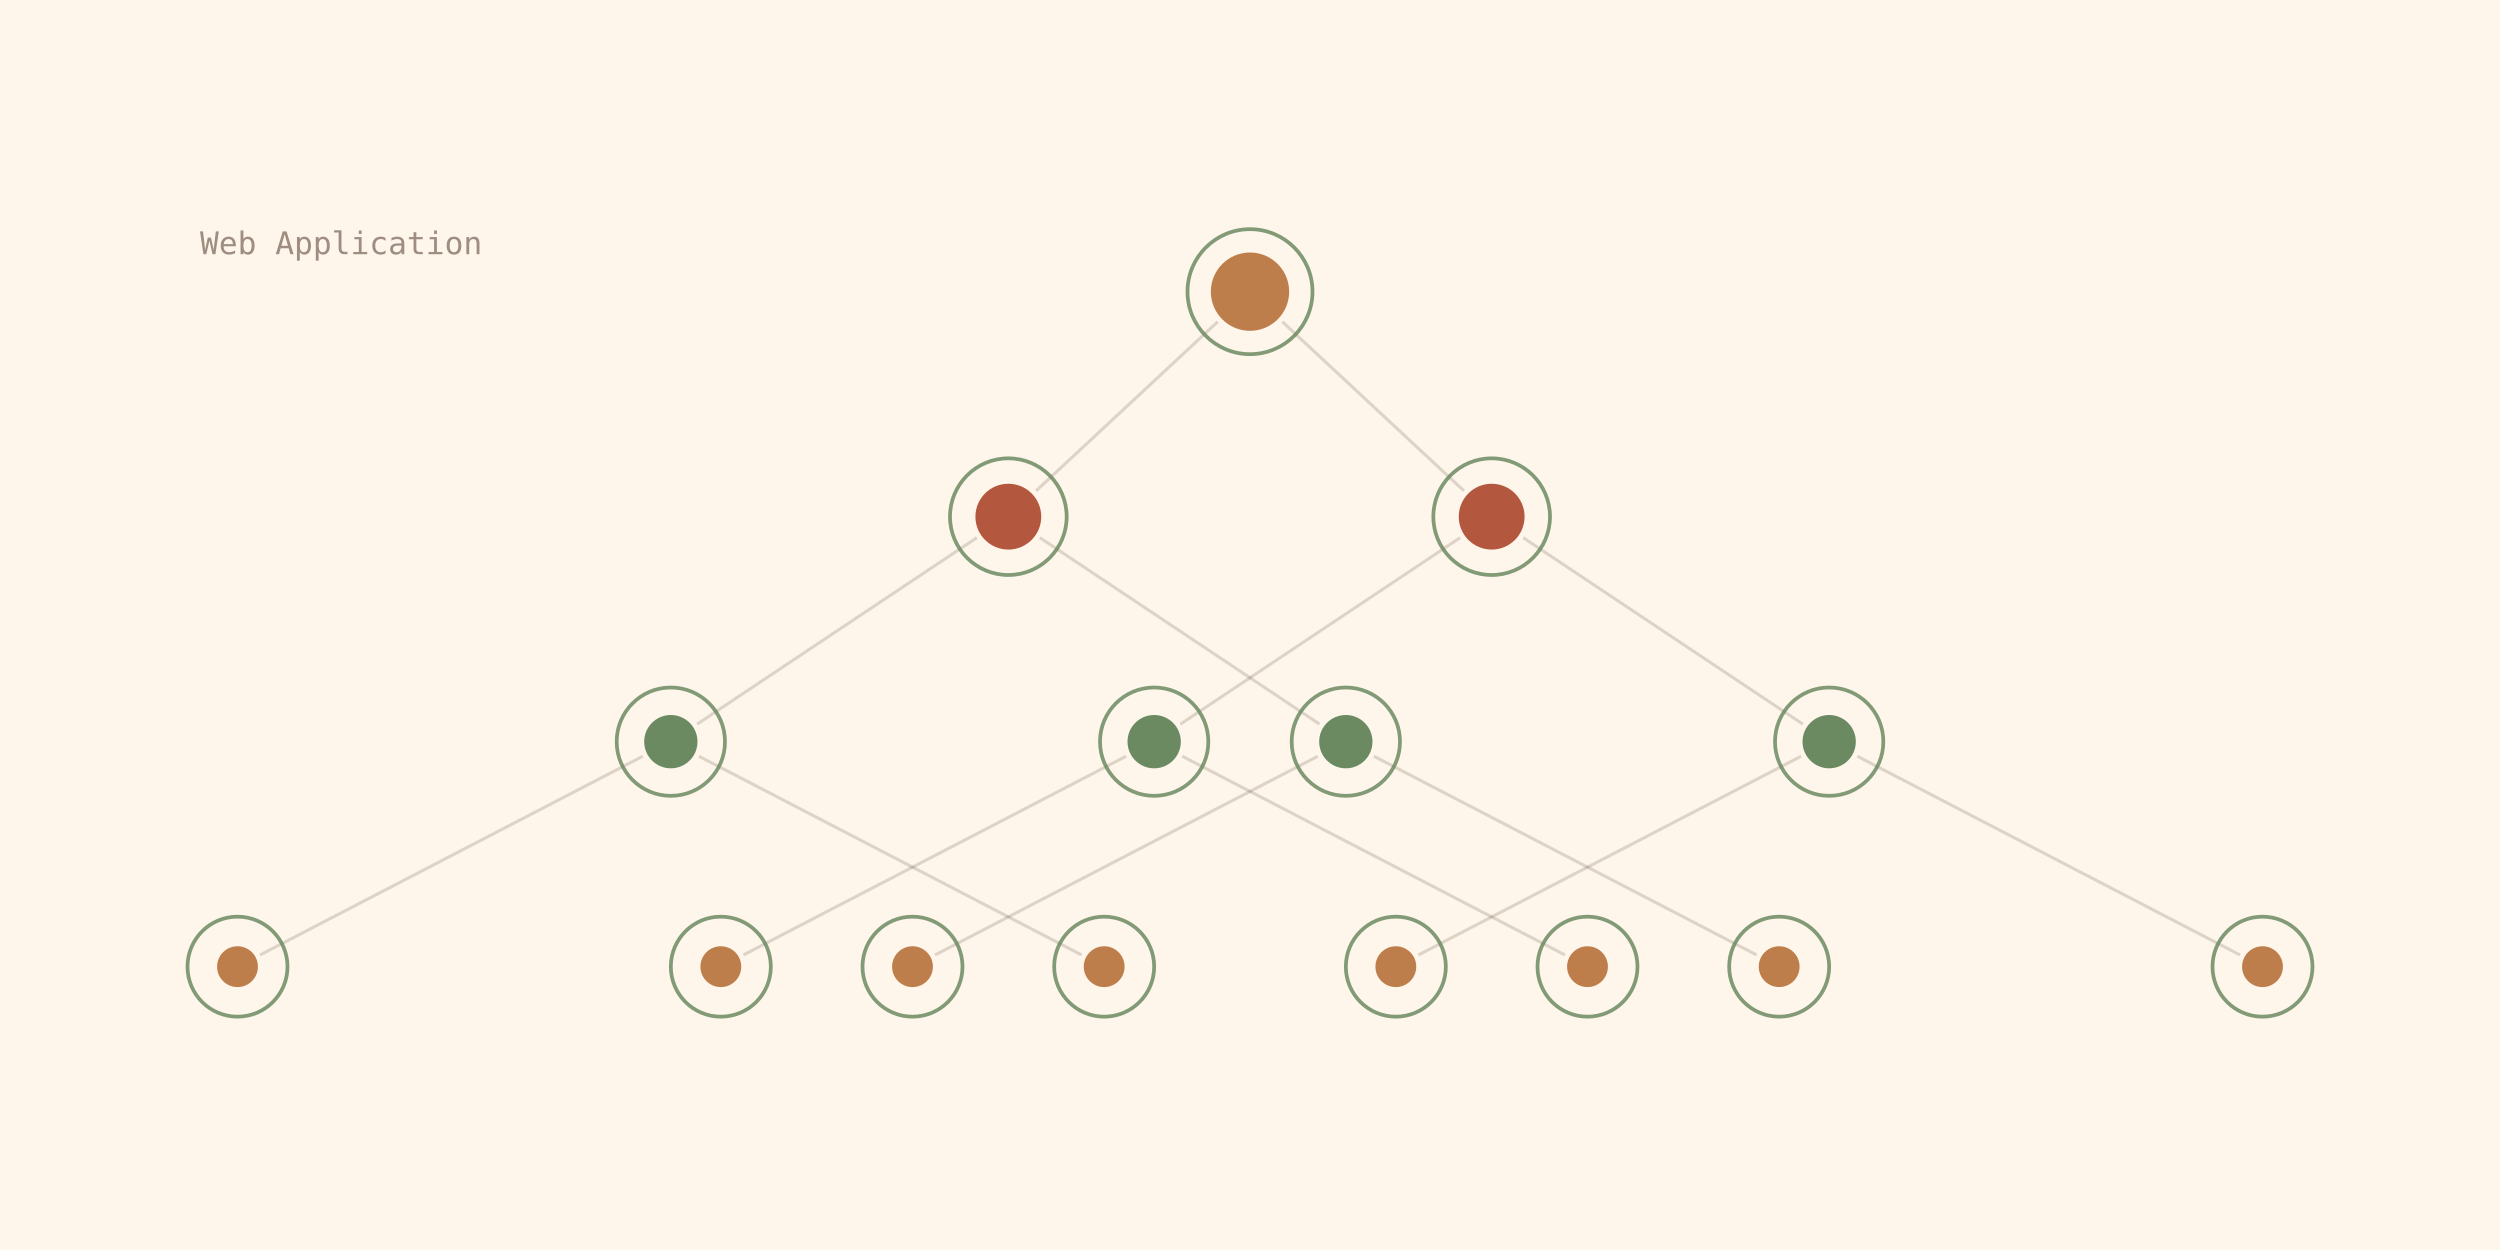
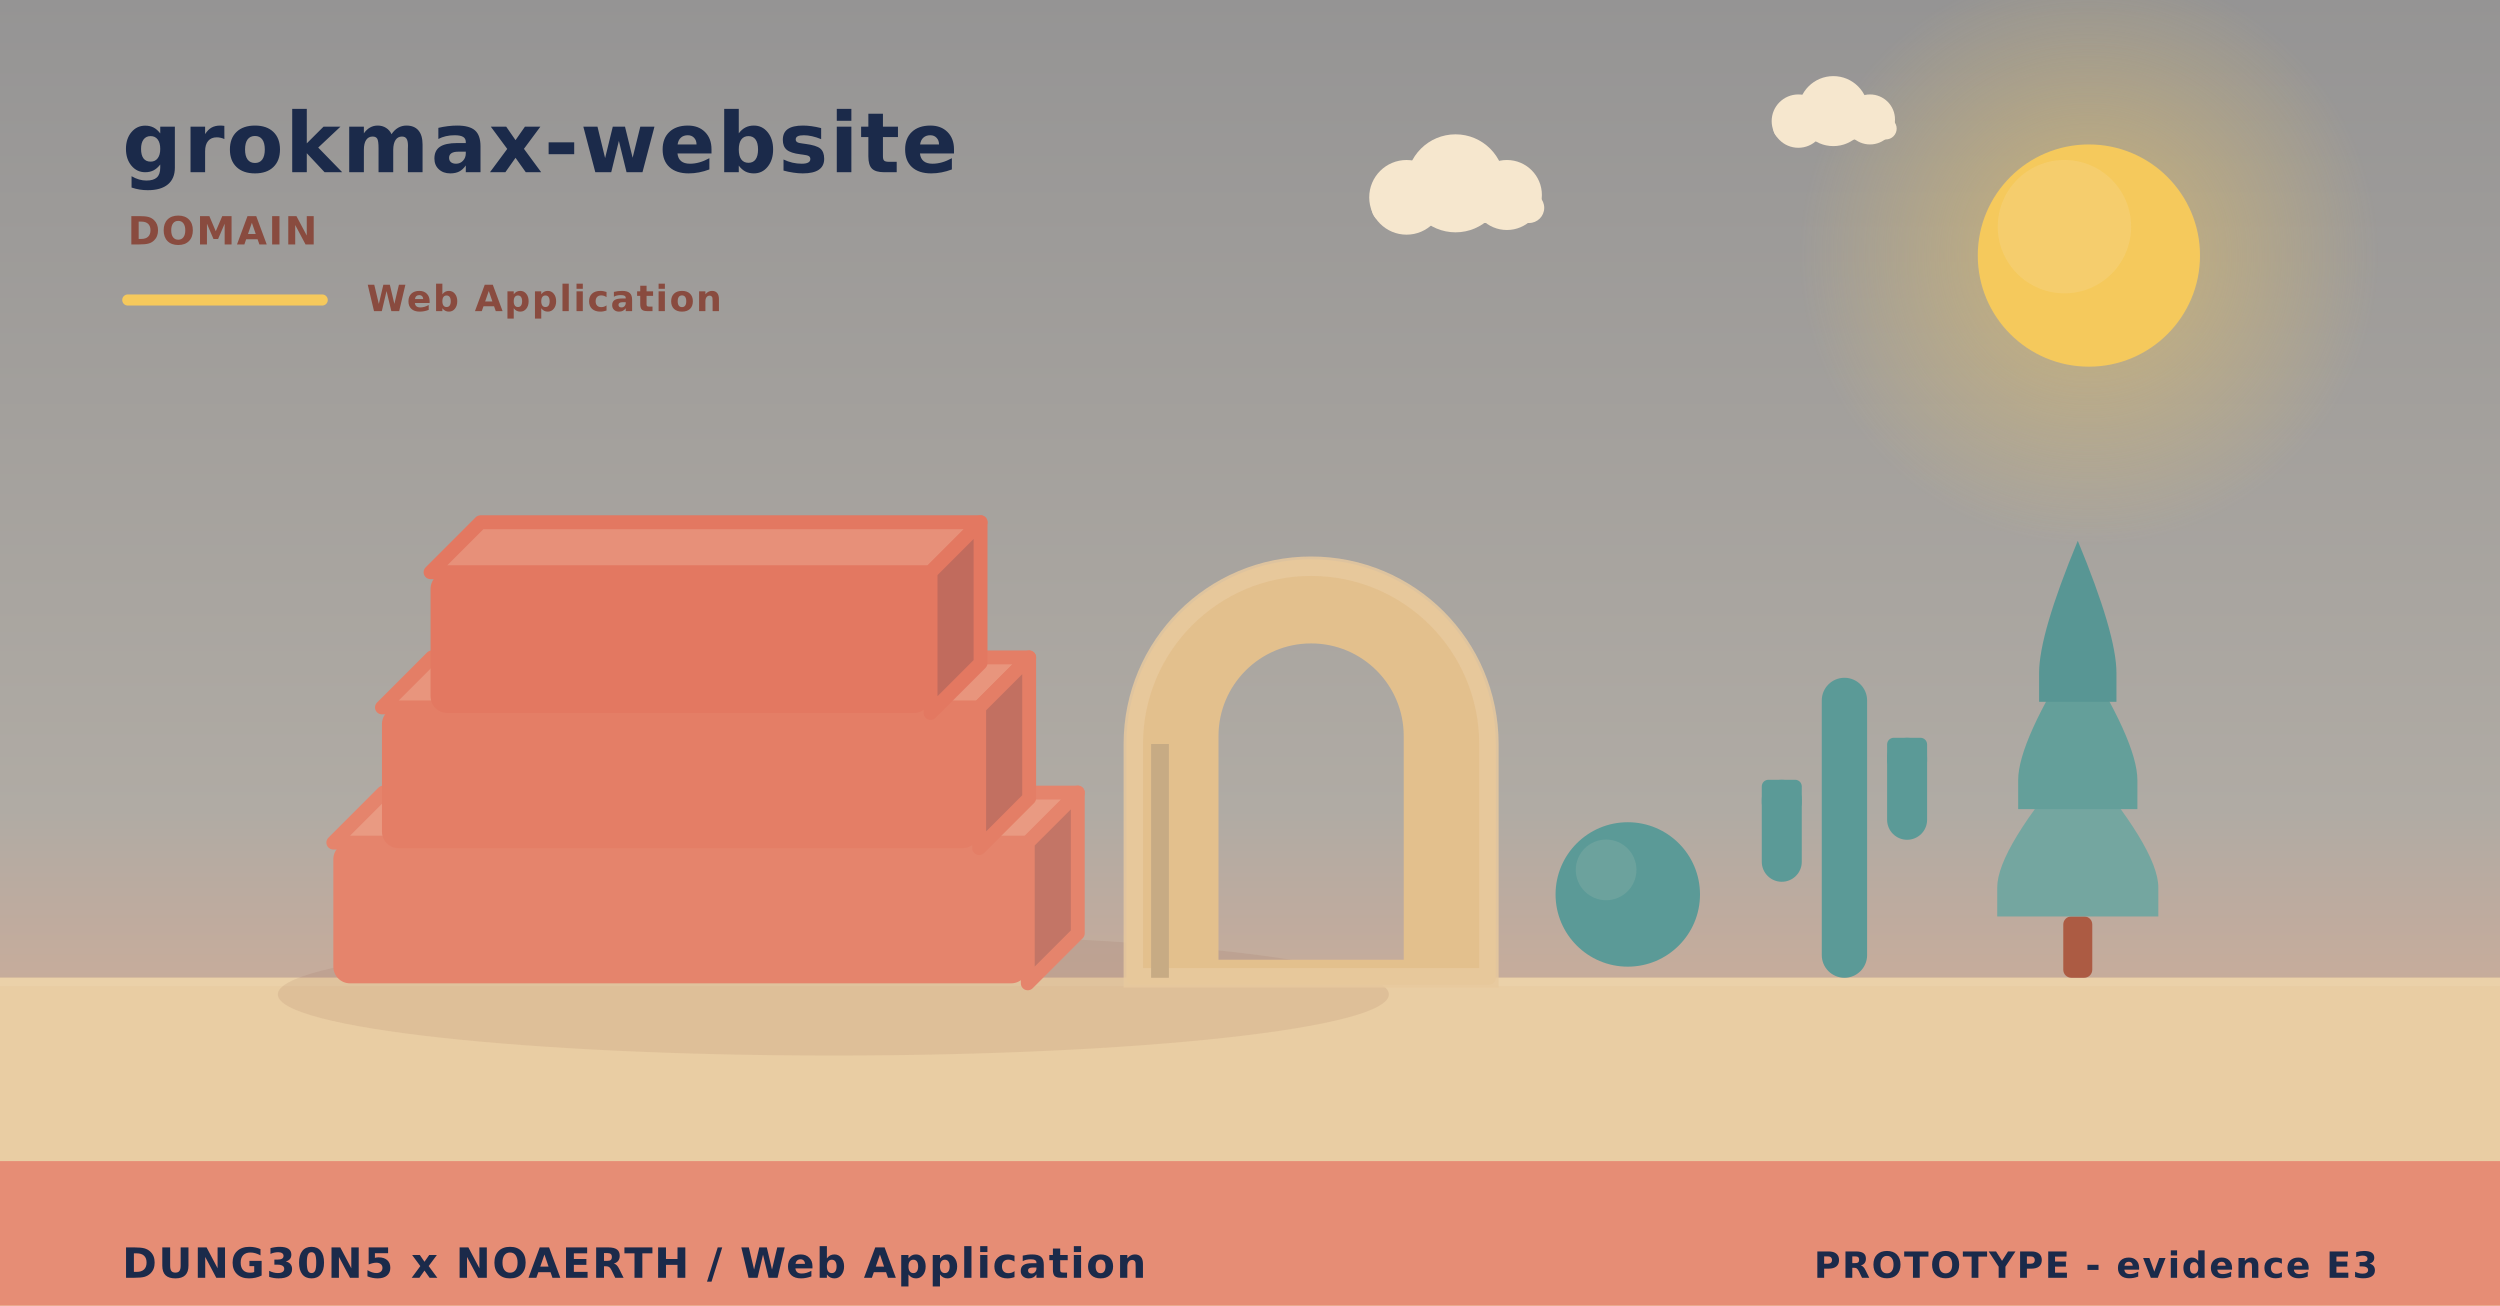
- <svg xmlns="http://www.w3.org/2000/svg" viewBox="0 0 1200 600" width="1200" height="600" role="img" aria-label="grokmax-website domain model">
-   <rect width="1200" height="600" fill="#fef6eb" />
-   <defs>
-     <linearGradient id="gd" x1="0" y1="0" x2="1" y2="1">
-       <stop offset="0%" stop-color="#be7e4c" />
-       <stop offset="100%" stop-color="#b4573f" />
-     </linearGradient>
-   </defs>
-   <line x1="600.00" y1="140.00" x2="716.00" y2="248.00" stroke="rgba(63,37,22,0.300)" stroke-width="1.50" opacity="0.55" />
-   <line x1="600.00" y1="140.00" x2="484.00" y2="248.00" stroke="rgba(63,37,22,0.300)" stroke-width="1.50" opacity="0.55" />
-   <line x1="716.00" y1="248.00" x2="878.00" y2="356.00" stroke="rgba(63,37,22,0.300)" stroke-width="1.50" opacity="0.55" />
-   <line x1="716.00" y1="248.00" x2="554.00" y2="356.00" stroke="rgba(63,37,22,0.300)" stroke-width="1.50" opacity="0.55" />
-   <line x1="484.00" y1="248.00" x2="646.00" y2="356.00" stroke="rgba(63,37,22,0.300)" stroke-width="1.50" opacity="0.55" />
-   <line x1="484.00" y1="248.00" x2="322.00" y2="356.00" stroke="rgba(63,37,22,0.300)" stroke-width="1.50" opacity="0.55" />
-   <line x1="878.00" y1="356.00" x2="1086.00" y2="464.00" stroke="rgba(63,37,22,0.300)" stroke-width="1.50" opacity="0.55" />
-   <line x1="878.00" y1="356.00" x2="670.00" y2="464.00" stroke="rgba(63,37,22,0.300)" stroke-width="1.50" opacity="0.55" />
-   <line x1="554.00" y1="356.00" x2="762.00" y2="464.00" stroke="rgba(63,37,22,0.300)" stroke-width="1.50" opacity="0.55" />
-   <line x1="554.00" y1="356.00" x2="346.00" y2="464.00" stroke="rgba(63,37,22,0.300)" stroke-width="1.50" opacity="0.55" />
-   <line x1="646.00" y1="356.00" x2="854.00" y2="464.00" stroke="rgba(63,37,22,0.300)" stroke-width="1.50" opacity="0.55" />
-   <line x1="646.00" y1="356.00" x2="438.00" y2="464.00" stroke="rgba(63,37,22,0.300)" stroke-width="1.50" opacity="0.55" />
-   <line x1="322.00" y1="356.00" x2="530.00" y2="464.00" stroke="rgba(63,37,22,0.300)" stroke-width="1.50" opacity="0.55" />
-   <line x1="322.00" y1="356.00" x2="114.00" y2="464.00" stroke="rgba(63,37,22,0.300)" stroke-width="1.50" opacity="0.55" />
-   <circle cx="600.00" cy="140.00" r="20.00" fill="#be7e4c" opacity="1.00" stroke="#fef6eb" stroke-width="2.40" />
+ <svg xmlns="http://www.w3.org/2000/svg" width="900" height="470" viewBox="0 0 900 470" role="img" aria-label="grokmax-website - the problem it addresses">
+   <linearGradient id="skym" x1="0" y1="0" x2="0" y2="1">
+     <stop offset="0" stop-color="#959494" />
+     <stop offset="0.62" stop-color="#b0aba4" />
+     <stop offset="1" stop-color="#f3ad8a" />
+   </linearGradient>
+   <rect width="900" height="470" fill="url(#skym)" />
+   <radialGradient id="sunm">
+     <stop offset="0.35" stop-color="#f5c95c" stop-opacity="0.34" />
+     <stop offset="1" stop-color="#f5c95c" stop-opacity="0" />
+   </radialGradient>
+   <circle cx="752" cy="92" r="104" fill="url(#sunm)" />
+   <circle cx="752" cy="92" r="40" fill="#f5c95c" />
+   <circle cx="743.2" cy="81.6" r="24" fill="#f5d27e" opacity="0.5" />
  <g>
-     <circle cx="600.00" cy="140.00" r="30.00" fill="none" stroke="#6c8a62" stroke-width="1.80" opacity="0.85" />
-     <animate attributeName="opacity" values="0.25;1.0;0.25" dur="9.0s" begin="0.0s" repeatCount="indefinite" />
+     <circle cx="524" cy="66" r="17.64" fill="#f6e7ce" />
+     <circle cx="506.36" cy="71.04" r="13.44" fill="#f6e7ce" />
+     <circle cx="542.48" cy="70.2" r="12.6" fill="#f6e7ce" />
+     <rect x="493.76" y="69.36" width="62.16" height="10.92" rx="5.46" fill="#f6e7ce" />
+     <animateTransform attributeName="transform" type="translate" values="0 0;24 0;0 0" dur="36s" begin="0s" repeatCount="indefinite" />
  </g>
-   <circle cx="716.00" cy="248.00" r="17.00" fill="#b4573f" opacity="1.00" stroke="#fef6eb" stroke-width="2.40" />
  <g>
-     <circle cx="716.00" cy="248.00" r="28.00" fill="none" stroke="#6c8a62" stroke-width="1.80" opacity="0.85" />
-     <animate attributeName="opacity" values="0.25;1.0;0.25" dur="9.0s" begin="0.5s" repeatCount="indefinite" />
+     <circle cx="660" cy="40" r="12.6" fill="#f6e7ce" />
+     <circle cx="647.4" cy="43.6" r="9.6" fill="#f6e7ce" />
+     <circle cx="673.2" cy="43" r="9" fill="#f6e7ce" />
+     <rect x="638.4" y="42.4" width="44.4" height="7.8" rx="3.9" fill="#f6e7ce" />
+     <animateTransform attributeName="transform" type="translate" values="0 0;-18 0;0 0" dur="46s" begin="3s" repeatCount="indefinite" />
  </g>
-   <circle cx="484.00" cy="248.00" r="17.00" fill="#b4573f" opacity="1.00" stroke="#fef6eb" stroke-width="2.40" />
-   <g>
-     <circle cx="484.00" cy="248.00" r="28.00" fill="none" stroke="#6c8a62" stroke-width="1.80" opacity="0.85" />
-     <animate attributeName="opacity" values="0.25;1.0;0.25" dur="9.0s" begin="0.62s" repeatCount="indefinite" />
-   </g>
-   <circle cx="878.00" cy="356.00" r="14.00" fill="#6c8a62" opacity="1.00" stroke="#fef6eb" stroke-width="2.40" />
-   <g>
-     <circle cx="878.00" cy="356.00" r="26.00" fill="none" stroke="#6c8a62" stroke-width="1.80" opacity="0.85" />
-     <animate attributeName="opacity" values="0.25;1.0;0.25" dur="9.0s" begin="1.0s" repeatCount="indefinite" />
-   </g>
-   <circle cx="554.00" cy="356.00" r="14.00" fill="#6c8a62" opacity="1.00" stroke="#fef6eb" stroke-width="2.40" />
-   <g>
-     <circle cx="554.00" cy="356.00" r="26.00" fill="none" stroke="#6c8a62" stroke-width="1.80" opacity="0.85" />
-     <animate attributeName="opacity" values="0.25;1.0;0.25" dur="9.0s" begin="1.12s" repeatCount="indefinite" />
-   </g>
-   <circle cx="646.00" cy="356.00" r="14.00" fill="#6c8a62" opacity="1.00" stroke="#fef6eb" stroke-width="2.40" />
-   <g>
-     <circle cx="646.00" cy="356.00" r="26.00" fill="none" stroke="#6c8a62" stroke-width="1.80" opacity="0.85" />
-     <animate attributeName="opacity" values="0.25;1.0;0.25" dur="9.0s" begin="1.24s" repeatCount="indefinite" />
-   </g>
-   <circle cx="322.00" cy="356.00" r="14.00" fill="#6c8a62" opacity="1.00" stroke="#fef6eb" stroke-width="2.40" />
-   <g>
-     <circle cx="322.00" cy="356.00" r="26.00" fill="none" stroke="#6c8a62" stroke-width="1.80" opacity="0.85" />
-     <animate attributeName="opacity" values="0.25;1.0;0.25" dur="9.0s" begin="1.36s" repeatCount="indefinite" />
-   </g>
-   <circle cx="1086.00" cy="464.00" r="11.00" fill="#be7e4c" opacity="1.00" stroke="#fef6eb" stroke-width="2.40" />
-   <g>
-     <circle cx="1086.00" cy="464.00" r="24.00" fill="none" stroke="#6c8a62" stroke-width="1.80" opacity="0.85" />
-     <animate attributeName="opacity" values="0.25;1.0;0.25" dur="9.0s" begin="1.5s" repeatCount="indefinite" />
-   </g>
-   <circle cx="670.00" cy="464.00" r="11.00" fill="#be7e4c" opacity="1.00" stroke="#fef6eb" stroke-width="2.40" />
-   <g>
-     <circle cx="670.00" cy="464.00" r="24.00" fill="none" stroke="#6c8a62" stroke-width="1.80" opacity="0.85" />
-     <animate attributeName="opacity" values="0.25;1.0;0.25" dur="9.0s" begin="1.62s" repeatCount="indefinite" />
-   </g>
-   <circle cx="762.00" cy="464.00" r="11.00" fill="#be7e4c" opacity="1.00" stroke="#fef6eb" stroke-width="2.40" />
-   <g>
-     <circle cx="762.00" cy="464.00" r="24.00" fill="none" stroke="#6c8a62" stroke-width="1.80" opacity="0.85" />
-     <animate attributeName="opacity" values="0.25;1.0;0.25" dur="9.0s" begin="1.74s" repeatCount="indefinite" />
-   </g>
-   <circle cx="346.00" cy="464.00" r="11.00" fill="#be7e4c" opacity="1.00" stroke="#fef6eb" stroke-width="2.40" />
-   <g>
-     <circle cx="346.00" cy="464.00" r="24.00" fill="none" stroke="#6c8a62" stroke-width="1.80" opacity="0.85" />
-     <animate attributeName="opacity" values="0.25;1.0;0.25" dur="9.0s" begin="1.86s" repeatCount="indefinite" />
-   </g>
-   <circle cx="854.00" cy="464.00" r="11.00" fill="#be7e4c" opacity="1.00" stroke="#fef6eb" stroke-width="2.40" />
-   <g>
-     <circle cx="854.00" cy="464.00" r="24.00" fill="none" stroke="#6c8a62" stroke-width="1.80" opacity="0.85" />
-     <animate attributeName="opacity" values="0.25;1.0;0.25" dur="9.0s" begin="1.98s" repeatCount="indefinite" />
-   </g>
-   <circle cx="438.00" cy="464.00" r="11.00" fill="#be7e4c" opacity="1.00" stroke="#fef6eb" stroke-width="2.40" />
-   <g>
-     <circle cx="438.00" cy="464.00" r="24.00" fill="none" stroke="#6c8a62" stroke-width="1.80" opacity="0.85" />
-     <animate attributeName="opacity" values="0.25;1.0;0.25" dur="9.0s" begin="2.1s" repeatCount="indefinite" />
-   </g>
-   <circle cx="530.00" cy="464.00" r="11.00" fill="#be7e4c" opacity="1.00" stroke="#fef6eb" stroke-width="2.40" />
-   <g>
-     <circle cx="530.00" cy="464.00" r="24.00" fill="none" stroke="#6c8a62" stroke-width="1.80" opacity="0.85" />
-     <animate attributeName="opacity" values="0.25;1.0;0.25" dur="9.0s" begin="2.22s" repeatCount="indefinite" />
-   </g>
-   <circle cx="114.00" cy="464.00" r="11.00" fill="#be7e4c" opacity="1.00" stroke="#fef6eb" stroke-width="2.40" />
-   <g>
-     <circle cx="114.00" cy="464.00" r="24.00" fill="none" stroke="#6c8a62" stroke-width="1.80" opacity="0.85" />
-     <animate attributeName="opacity" values="0.25;1.0;0.25" dur="9.0s" begin="2.34s" repeatCount="indefinite" />
-   </g>
-   <text x="96" y="122" font-family="ui-monospace,Menlo,monospace" font-size="15" fill="rgba(63,37,22,0.500)">Web Application</text>
+   <rect x="0" y="352" width="900" height="118" fill="#e9cda3" />
+   <rect x="0" y="352" width="900" height="3" fill="#ebd1a9" />
+   <text x="44" y="62" font-family="Verdana,DejaVu Sans,sans-serif" font-size="30" font-weight="700" letter-spacing="0.6" fill="#1b2a4a" text-anchor="start">grokmax-website</text>
+   <text x="46" y="88" font-family="Verdana,DejaVu Sans,sans-serif" font-size="14" font-weight="700" letter-spacing="0.6" fill="#894b3f" text-anchor="start">DOMAIN</text>
+   <rect x="44" y="106" width="74" height="4" rx="2" fill="#f5c95c" />
+   <text x="132" y="112" font-family="Verdana,DejaVu Sans,sans-serif" font-size="13" font-weight="700" letter-spacing="0.6" fill="#894b3f" text-anchor="start">Web Application</text>
+   <ellipse cx="300" cy="358" rx="200" ry="22" fill="rgba(138,90,68,0.11)" />
+   <path d="M120,303.33 L370,303.33 L388,285.33 L138,285.33 Z" fill="#e99a82" stroke="#e5846c" stroke-width="5" stroke-linejoin="round" />
+   <path d="M370,303.33 L388,285.33 L388,336 L370,354 Z" fill="#c37566" stroke="#e5846c" stroke-width="5" stroke-linejoin="round" />
+   <rect x="120" y="303.33" width="250" height="50.67" rx="6" fill="#e5846c" />
+   <path d="M137.5,254.67 L352.5,254.67 L370.5,236.67 L155.5,236.67 Z" fill="#e8957d" stroke="#e47e66" stroke-width="5" stroke-linejoin="round" />
+   <path d="M352.5,254.67 L370.5,236.67 L370.5,287.33 L352.5,305.33 Z" fill="#c27061" stroke="#e47e66" stroke-width="5" stroke-linejoin="round" />
+   <rect x="137.5" y="254.67" width="215" height="50.67" rx="6" fill="#e47e66" />
+   <path d="M155,206 L335,206 L353,188 L173,188 Z" fill="#e79079" stroke="#e37861" stroke-width="5" stroke-linejoin="round" />
+   <path d="M335,206 L353,188 L353,238.67 L335,256.67 Z" fill="#c16b5d" stroke="#e37861" stroke-width="5" stroke-linejoin="round" />
+   <rect x="155" y="206" width="180" height="50.67" rx="6" fill="#e37861" />
+   <path d="M408,352 L408,267.84 A64,64 0 0 1 536,267.84 L536,352 Z M436.16,348 L436.16,264.97 A35.84,35.84 0 0 1 507.84,264.97 L507.84,348 Z" fill="#e3c08d" fill-rule="evenodd" stroke="#e3c08d" stroke-width="5" stroke-linejoin="round" />
+   <path d="M408,352 L408,267.84 A64,64 0 0 1 536,267.84 L536,352 Z" fill="none" stroke="#e8c99d" stroke-width="7" stroke-linecap="round" opacity="0.85" />
+   <rect x="414.4" y="267.84" width="6.4" height="84.16" fill="#c7ab84" />
+   <circle cx="586" cy="322" r="26" fill="#5b9a97" />
+   <circle cx="578.2" cy="313.16" r="10.92" fill="#7aa9a2" opacity="0.55" />
+   <rect x="655.84" y="244" width="16.32" height="108" rx="8.16" fill="#5b9a97" />
+   <rect x="634.24" y="280.72" width="14.4" height="36.72" rx="7.2" fill="#5b9a97" />
+   <rect x="634.24" y="280.72" width="14.4" height="10.8" rx="2.4" fill="#5b9a97" />
+   <rect x="679.36" y="265.6" width="14.4" height="36.72" rx="7.2" fill="#5b9a97" />
+   <rect x="679.36" y="265.6" width="14.4" height="10.8" rx="2.4" fill="#5b9a97" />
+   <rect x="742.78" y="329.92" width="10.44" height="22.08" rx="2.9" fill="#ac5b43" />
+   <path d="M748,271.96 Q719,305.58 719,319.49 Q719,329.92 719,329.92 L777,329.92 Q777,329.92 777,319.49 Q777,305.58 748,271.96 Z" fill="#74a6a0" />
+   <path d="M748,233.32 Q726.54,266.94 726.54,280.85 Q726.54,291.28 726.54,291.28 L769.46,291.28 Q769.46,291.28 769.46,280.85 Q769.46,266.94 748,233.32 Z" fill="#649f9a" />
+   <path d="M748,194.68 Q734.08,228.3 734.08,242.21 Q734.08,252.64 734.08,252.64 L761.92,252.64 Q761.92,252.64 761.92,242.21 Q761.92,228.3 748,194.68 Z" fill="#589694" />
+   <rect x="0" y="418" width="900" height="52" rx="0" fill="#e68972" opacity="0.94" />
+   <text x="44" y="460" font-family="Verdana,DejaVu Sans,sans-serif" font-size="15" font-weight="700" letter-spacing="0.6" fill="#1b2a4a" text-anchor="start">DUNG30N5 x NOAERTH  /  Web Application</text>
+   <text x="856" y="460" font-family="Verdana,DejaVu Sans,sans-serif" font-size="13" font-weight="700" letter-spacing="0.6" fill="#1b2a4a" text-anchor="end">PROTOTYPE  -  evidence E3</text>
</svg>
